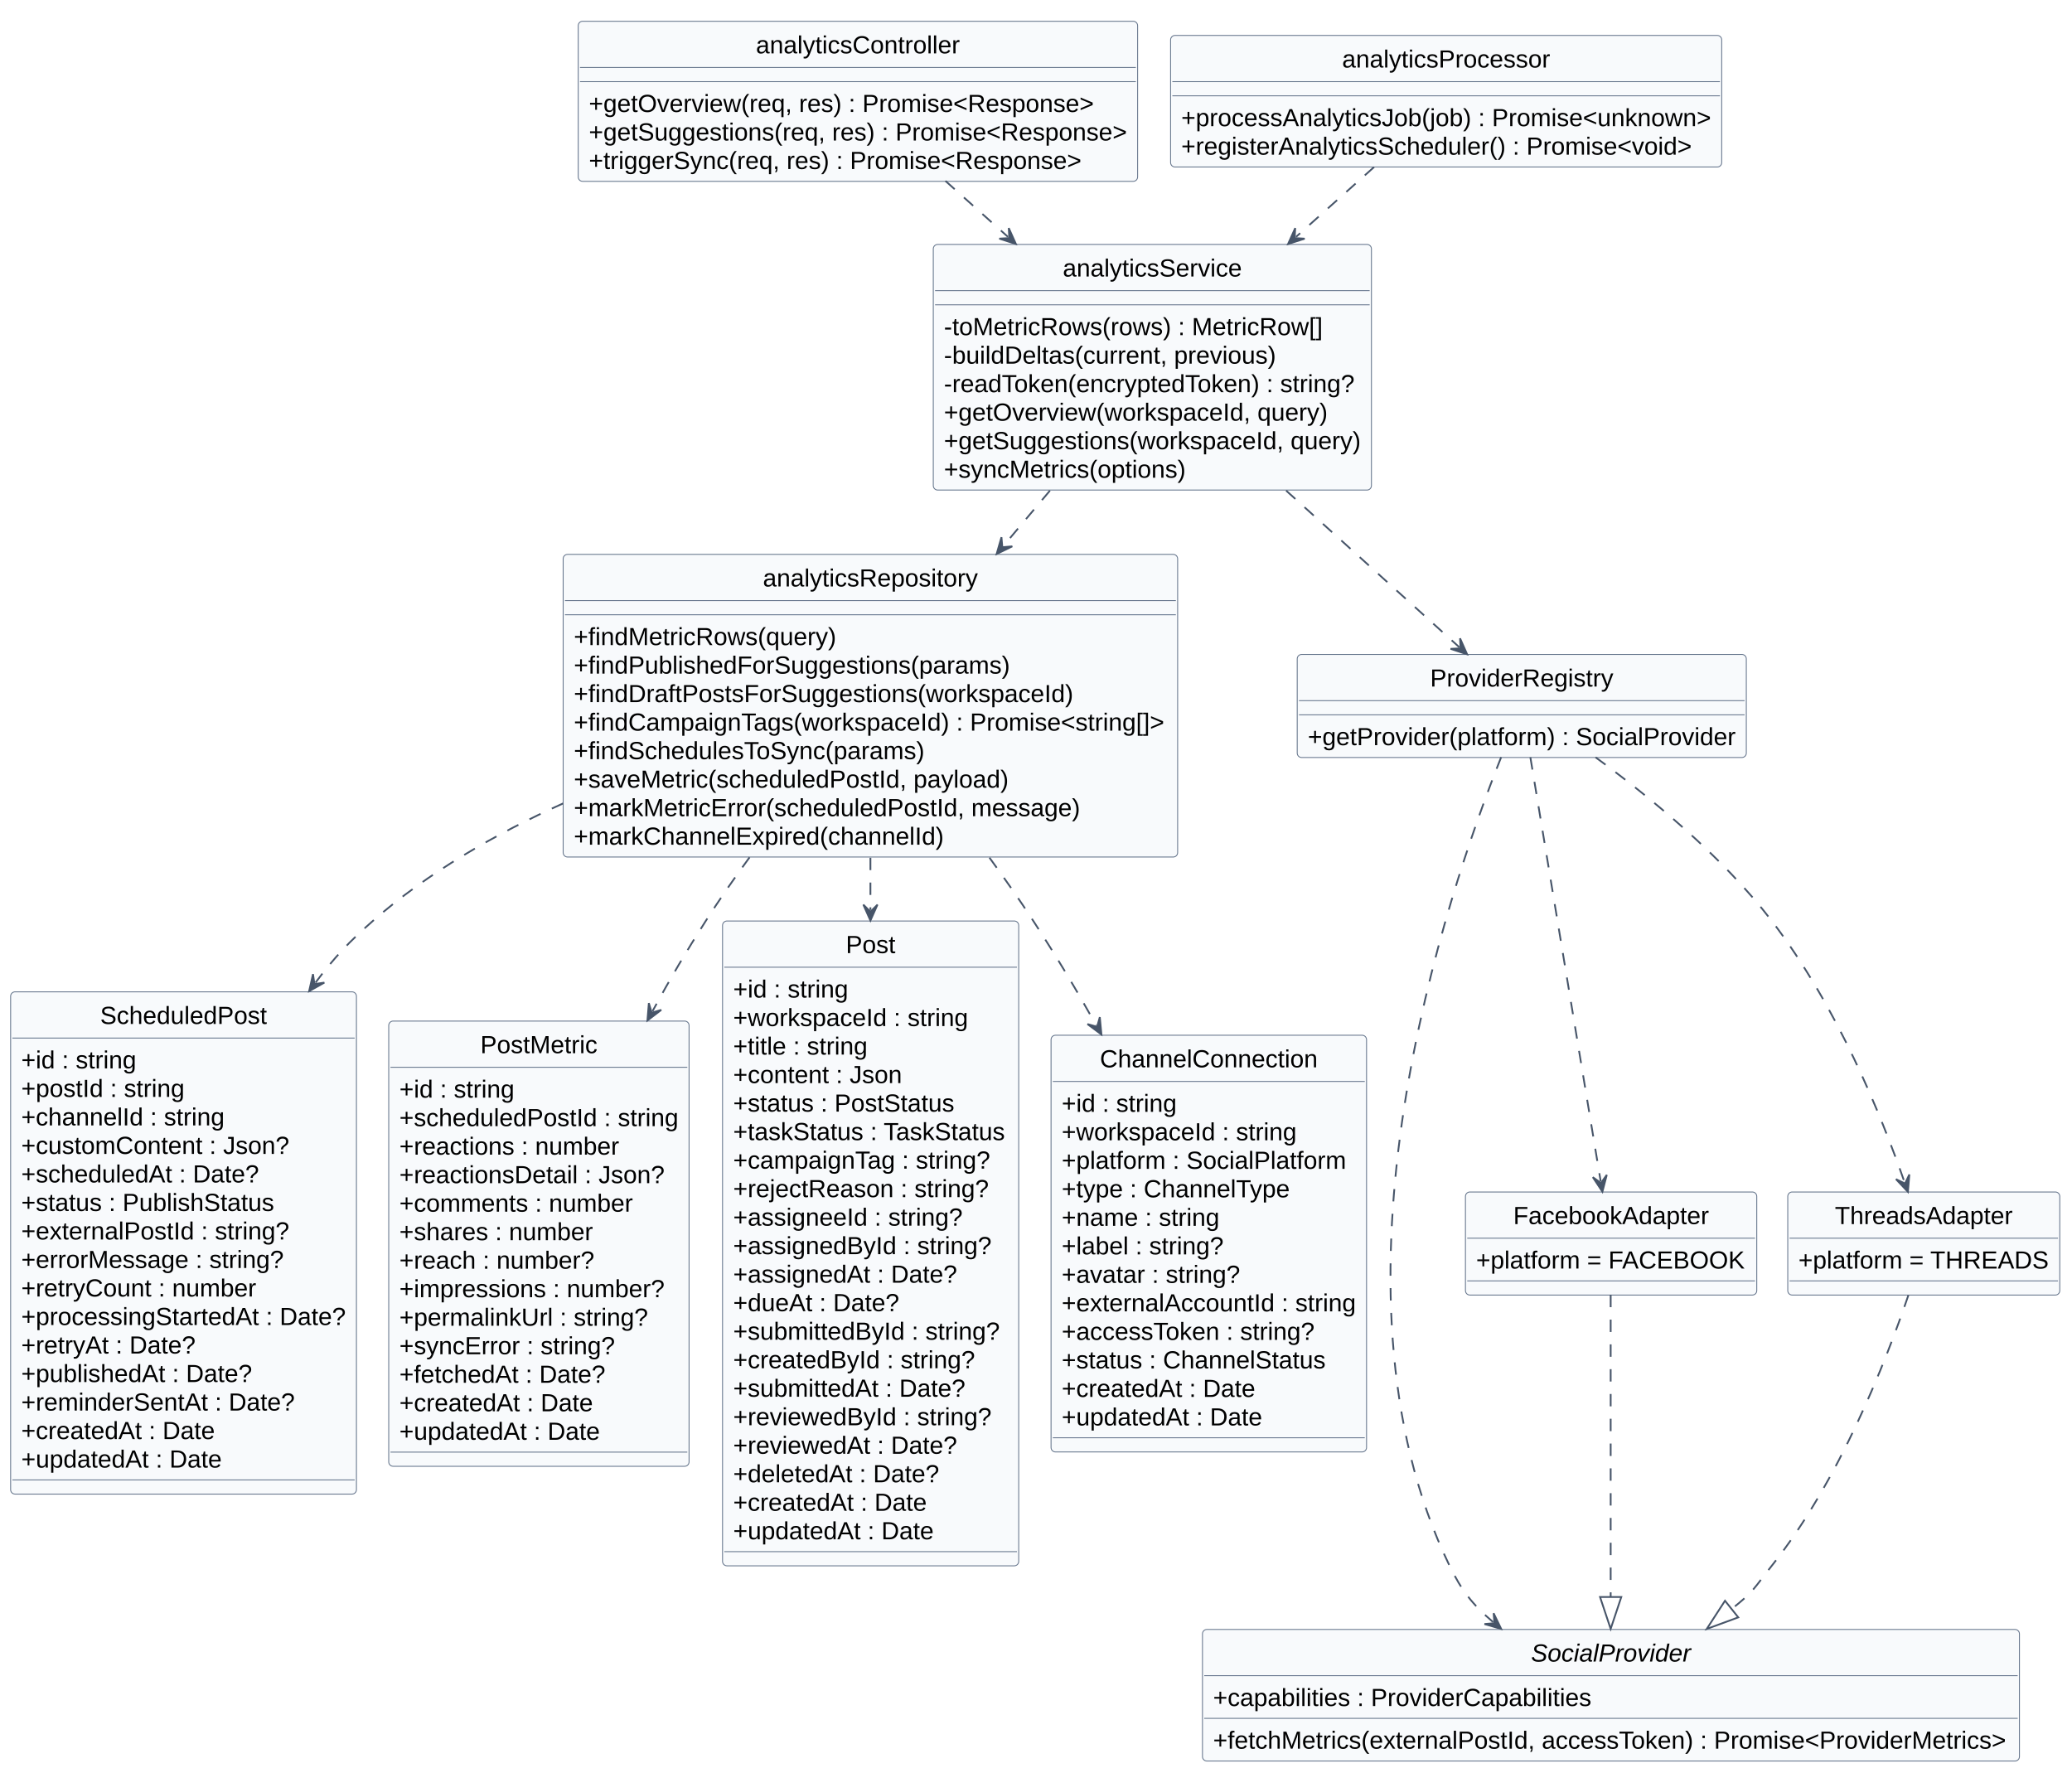
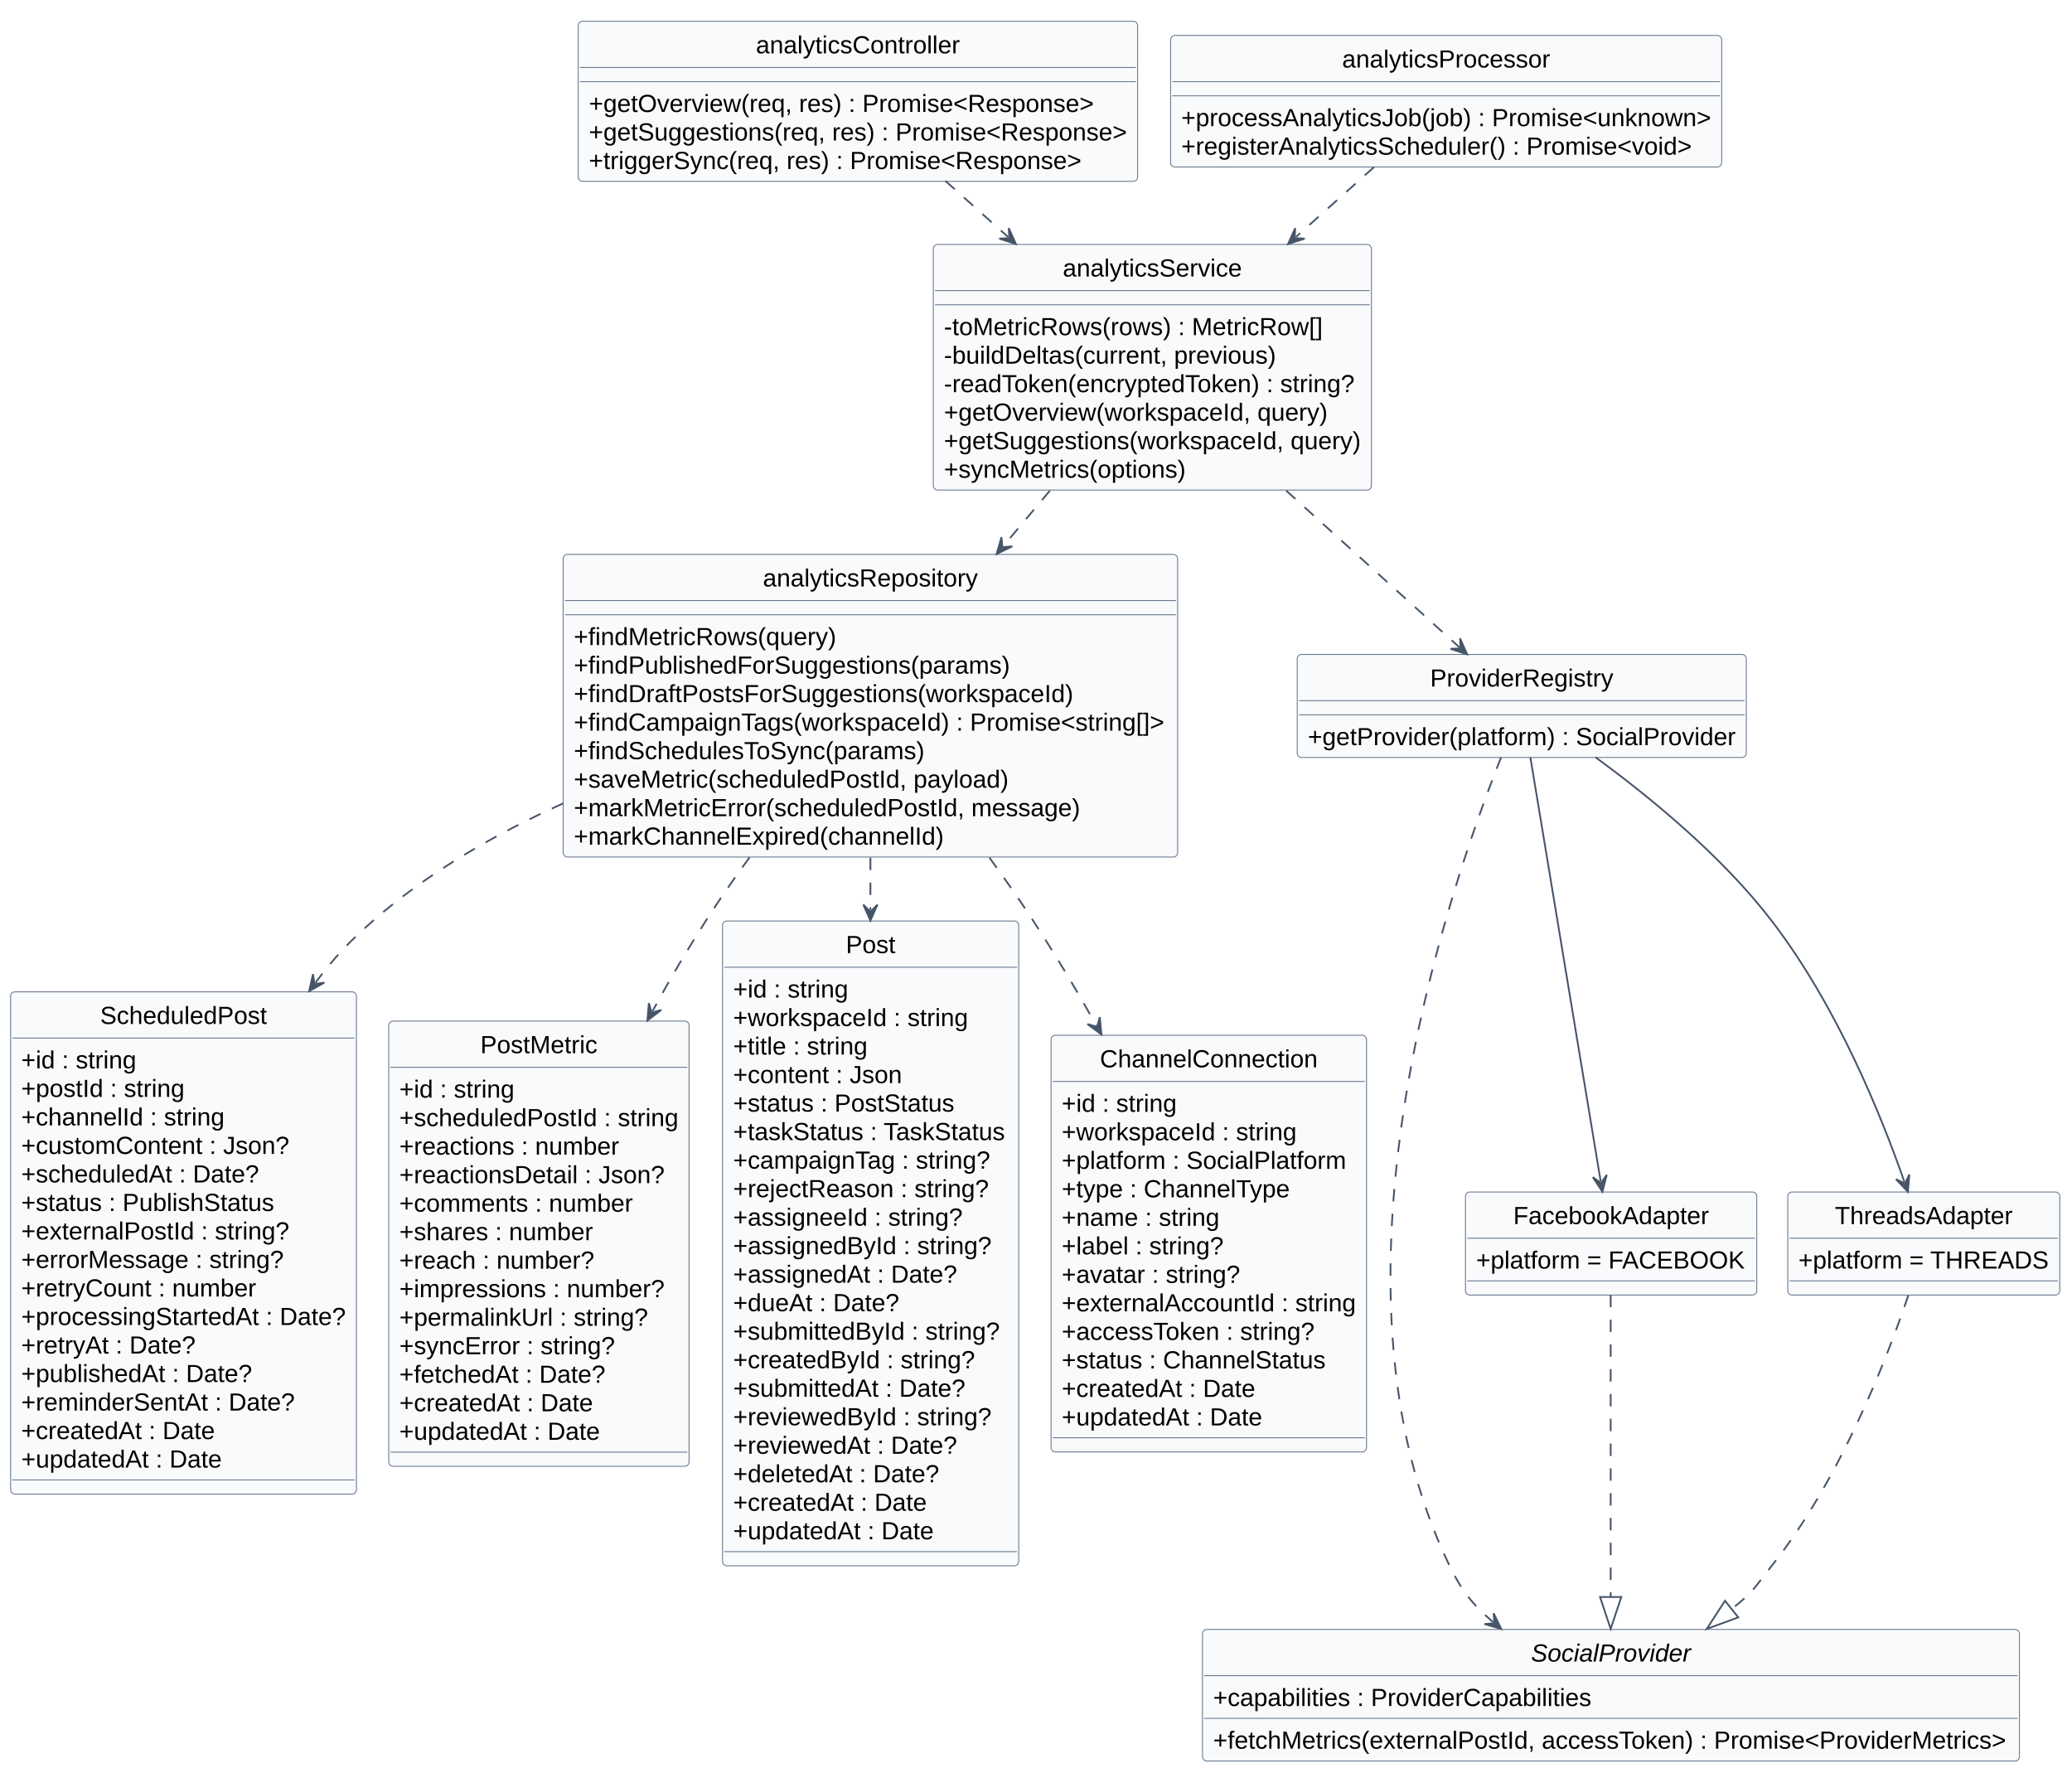
<svg xmlns="http://www.w3.org/2000/svg" contentStyleType="text/css" height="1001px" preserveAspectRatio="none" style="width:1170px;height:1001px;background:#FFFFFF;" version="1.1" viewBox="0 0 1170 1001" width="1170px" zoomAndPan="magnify">
  <defs />
  <g>
    <g id="elem_ScheduledPost">
      <rect codeLine="17" fill="#F8FAFC" height="283.578" id="ScheduledPost" rx="2.5" ry="2.5" style="stroke:#64748B;stroke-width:0.5;" width="195.272" x="6" y="560" />
      <text fill="#000000" font-family="Arial" font-size="14" lengthAdjust="spacing" textLength="94.179" x="56.546" y="578.132">ScheduledPost</text>
      <line style="stroke:#64748B;stroke-width:0.5;" x1="7" x2="200.272" y1="586.099" y2="586.099" />
      <text fill="#000000" font-family="Arial" font-size="14" lengthAdjust="spacing" textLength="64.976" x="12" y="603.231">+id : string</text>
      <text fill="#000000" font-family="Arial" font-size="14" lengthAdjust="spacing" textLength="92.217" x="12" y="619.329">+postId : string</text>
      <text fill="#000000" font-family="Arial" font-size="14" lengthAdjust="spacing" textLength="114.796" x="12" y="635.428">+channelId : string</text>
      <text fill="#000000" font-family="Arial" font-size="14" lengthAdjust="spacing" textLength="151.361" x="12" y="651.526">+customContent : Json?</text>
      <text fill="#000000" font-family="Arial" font-size="14" lengthAdjust="spacing" textLength="134.258" x="12" y="667.625">+scheduledAt : Date?</text>
      <text fill="#000000" font-family="Arial" font-size="14" lengthAdjust="spacing" textLength="142.803" x="12" y="683.724">+status : PublishStatus</text>
      <text fill="#000000" font-family="Arial" font-size="14" lengthAdjust="spacing" textLength="151.361" x="12" y="699.822">+externalPostId : string?</text>
      <text fill="#000000" font-family="Arial" font-size="14" lengthAdjust="spacing" textLength="148.231" x="12" y="715.921">+errorMessage : string?</text>
      <text fill="#000000" font-family="Arial" font-size="14" lengthAdjust="spacing" textLength="132.672" x="12" y="732.019">+retryCount : number</text>
      <text fill="#000000" font-family="Arial" font-size="14" lengthAdjust="spacing" textLength="183.272" x="12" y="748.118">+processingStartedAt : Date?</text>
      <text fill="#000000" font-family="Arial" font-size="14" lengthAdjust="spacing" textLength="98.431" x="12" y="764.217">+retryAt : Date?</text>
      <text fill="#000000" font-family="Arial" font-size="14" lengthAdjust="spacing" textLength="130.368" x="12" y="780.315">+publishedAt : Date?</text>
      <text fill="#000000" font-family="Arial" font-size="14" lengthAdjust="spacing" textLength="154.472" x="12" y="796.414">+reminderSentAt : Date?</text>
      <text fill="#000000" font-family="Arial" font-size="14" lengthAdjust="spacing" textLength="109.341" x="12" y="812.513">+createdAt : Date</text>
      <text fill="#000000" font-family="Arial" font-size="14" lengthAdjust="spacing" textLength="113.251" x="12" y="828.611">+updatedAt : Date</text>
      <line style="stroke:#64748B;stroke-width:0.5;" x1="7" x2="200.272" y1="835.578" y2="835.578" />
    </g>
    <g id="elem_PostMetric">
      <rect codeLine="35" fill="#F8FAFC" height="251.381" id="PostMetric" rx="2.5" ry="2.5" style="stroke:#64748B;stroke-width:0.5;" width="169.596" x="219.5" y="576.5" />
      <text fill="#000000" font-family="Arial" font-size="14" lengthAdjust="spacing" textLength="66.124" x="271.236" y="594.632">PostMetric</text>
      <line style="stroke:#64748B;stroke-width:0.5;" x1="220.5" x2="388.096" y1="602.599" y2="602.599" />
      <text fill="#000000" font-family="Arial" font-size="14" lengthAdjust="spacing" textLength="64.976" x="225.5" y="619.731">+id : string</text>
      <text fill="#000000" font-family="Arial" font-size="14" lengthAdjust="spacing" textLength="157.596" x="225.5" y="635.829">+scheduledPostId : string</text>
      <text fill="#000000" font-family="Arial" font-size="14" lengthAdjust="spacing" textLength="124.12" x="225.5" y="651.928">+reactions : number</text>
      <text fill="#000000" font-family="Arial" font-size="14" lengthAdjust="spacing" textLength="149.803" x="225.5" y="668.026">+reactionsDetail : Json?</text>
      <text fill="#000000" font-family="Arial" font-size="14" lengthAdjust="spacing" textLength="131.886" x="225.5" y="684.125">+comments : number</text>
      <text fill="#000000" font-family="Arial" font-size="14" lengthAdjust="spacing" textLength="109.334" x="225.5" y="700.224">+shares : number</text>
      <text fill="#000000" font-family="Arial" font-size="14" lengthAdjust="spacing" textLength="110.12" x="225.5" y="716.322">+reach : number?</text>
      <text fill="#000000" font-family="Arial" font-size="14" lengthAdjust="spacing" textLength="149.789" x="225.5" y="732.421">+impressions : number?</text>
      <text fill="#000000" font-family="Arial" font-size="14" lengthAdjust="spacing" textLength="140.438" x="225.5" y="748.519">+permalinkUrl : string?</text>
      <text fill="#000000" font-family="Arial" font-size="14" lengthAdjust="spacing" textLength="121.762" x="225.5" y="764.618">+syncError : string?</text>
      <text fill="#000000" font-family="Arial" font-size="14" lengthAdjust="spacing" textLength="116.355" x="225.5" y="780.717">+fetchedAt : Date?</text>
      <text fill="#000000" font-family="Arial" font-size="14" lengthAdjust="spacing" textLength="109.341" x="225.5" y="796.815">+createdAt : Date</text>
      <text fill="#000000" font-family="Arial" font-size="14" lengthAdjust="spacing" textLength="113.251" x="225.5" y="812.914">+updatedAt : Date</text>
      <line style="stroke:#64748B;stroke-width:0.5;" x1="220.5" x2="388.096" y1="819.881" y2="819.881" />
    </g>
    <g id="elem_Post">
      <rect codeLine="51" fill="#F8FAFC" height="364.071" id="Post" rx="2.5" ry="2.5" style="stroke:#64748B;stroke-width:0.5;" width="167.237" x="408" y="520" />
      <text fill="#000000" font-family="Arial" font-size="14" lengthAdjust="spacing" textLength="28.014" x="477.612" y="538.132">Post</text>
      <line style="stroke:#64748B;stroke-width:0.5;" x1="409" x2="574.237" y1="546.099" y2="546.099" />
      <text fill="#000000" font-family="Arial" font-size="14" lengthAdjust="spacing" textLength="64.976" x="414" y="563.231">+id : string</text>
      <text fill="#000000" font-family="Arial" font-size="14" lengthAdjust="spacing" textLength="132.672" x="414" y="579.329">+workspaceId : string</text>
      <text fill="#000000" font-family="Arial" font-size="14" lengthAdjust="spacing" textLength="75.865" x="414" y="595.428">+title : string</text>
      <text fill="#000000" font-family="Arial" font-size="14" lengthAdjust="spacing" textLength="95.341" x="414" y="611.526">+content : Json</text>
      <text fill="#000000" font-family="Arial" font-size="14" lengthAdjust="spacing" textLength="124.899" x="414" y="627.625">+status : PostStatus</text>
      <text fill="#000000" font-family="Arial" font-size="14" lengthAdjust="spacing" textLength="155.237" x="414" y="643.724">+taskStatus : TaskStatus</text>
      <text fill="#000000" font-family="Arial" font-size="14" lengthAdjust="spacing" textLength="146.692" x="414" y="659.822">+campaignTag : string?</text>
      <text fill="#000000" font-family="Arial" font-size="14" lengthAdjust="spacing" textLength="144.355" x="414" y="675.921">+rejectReason : string?</text>
      <text fill="#000000" font-family="Arial" font-size="14" lengthAdjust="spacing" textLength="129.582" x="414" y="692.019">+assigneeId : string?</text>
      <text fill="#000000" font-family="Arial" font-size="14" lengthAdjust="spacing" textLength="145.92" x="414" y="708.118">+assignedById : string?</text>
      <text fill="#000000" font-family="Arial" font-size="14" lengthAdjust="spacing" textLength="126.472" x="414" y="724.217">+assignedAt : Date?</text>
      <text fill="#000000" font-family="Arial" font-size="14" lengthAdjust="spacing" textLength="93.789" x="414" y="740.315">+dueAt : Date?</text>
      <text fill="#000000" font-family="Arial" font-size="14" lengthAdjust="spacing" textLength="150.575" x="414" y="756.414">+submittedById : string?</text>
      <text fill="#000000" font-family="Arial" font-size="14" lengthAdjust="spacing" textLength="136.575" x="414" y="772.513">+createdById : string?</text>
      <text fill="#000000" font-family="Arial" font-size="14" lengthAdjust="spacing" textLength="131.127" x="414" y="788.611">+submittedAt : Date?</text>
      <text fill="#000000" font-family="Arial" font-size="14" lengthAdjust="spacing" textLength="145.906" x="414" y="804.71">+reviewedById : string?</text>
      <text fill="#000000" font-family="Arial" font-size="14" lengthAdjust="spacing" textLength="126.458" x="414" y="820.809">+reviewedAt : Date?</text>
      <text fill="#000000" font-family="Arial" font-size="14" lengthAdjust="spacing" textLength="116.361" x="414" y="836.907">+deletedAt : Date?</text>
      <text fill="#000000" font-family="Arial" font-size="14" lengthAdjust="spacing" textLength="109.341" x="414" y="853.006">+createdAt : Date</text>
      <text fill="#000000" font-family="Arial" font-size="14" lengthAdjust="spacing" textLength="113.251" x="414" y="869.105">+updatedAt : Date</text>
      <line style="stroke:#64748B;stroke-width:0.5;" x1="409" x2="574.237" y1="876.071" y2="876.071" />
    </g>
    <g id="elem_ChannelConnection">
      <rect codeLine="74" fill="#F8FAFC" height="235.282" id="ChannelConnection" rx="2.5" ry="2.5" style="stroke:#64748B;stroke-width:0.5;" width="178.148" x="593.5" y="584.5" />
      <text fill="#000000" font-family="Arial" font-size="14" lengthAdjust="spacing" textLength="122.978" x="621.085" y="602.632">ChannelConnection</text>
      <line style="stroke:#64748B;stroke-width:0.5;" x1="594.5" x2="770.648" y1="610.599" y2="610.599" />
      <text fill="#000000" font-family="Arial" font-size="14" lengthAdjust="spacing" textLength="64.976" x="599.5" y="627.731">+id : string</text>
      <text fill="#000000" font-family="Arial" font-size="14" lengthAdjust="spacing" textLength="132.672" x="599.5" y="643.829">+workspaceId : string</text>
      <text fill="#000000" font-family="Arial" font-size="14" lengthAdjust="spacing" textLength="160.672" x="599.5" y="659.928">+platform : SocialPlatform</text>
      <text fill="#000000" font-family="Arial" font-size="14" lengthAdjust="spacing" textLength="129.582" x="599.5" y="676.026">+type : ChannelType</text>
      <text fill="#000000" font-family="Arial" font-size="14" lengthAdjust="spacing" textLength="89.1" x="599.5" y="692.125">+name : string</text>
      <text fill="#000000" font-family="Arial" font-size="14" lengthAdjust="spacing" textLength="91.444" x="599.5" y="708.224">+label : string?</text>
      <text fill="#000000" font-family="Arial" font-size="14" lengthAdjust="spacing" textLength="100.775" x="599.5" y="724.322">+avatar : string?</text>
      <text fill="#000000" font-family="Arial" font-size="14" lengthAdjust="spacing" textLength="166.148" x="599.5" y="740.421">+externalAccountId : string</text>
      <text fill="#000000" font-family="Arial" font-size="14" lengthAdjust="spacing" textLength="144.348" x="599.5" y="756.519">+accessToken : string?</text>
      <text fill="#000000" font-family="Arial" font-size="14" lengthAdjust="spacing" textLength="149.037" x="599.5" y="772.618">+status : ChannelStatus</text>
      <text fill="#000000" font-family="Arial" font-size="14" lengthAdjust="spacing" textLength="109.341" x="599.5" y="788.717">+createdAt : Date</text>
      <text fill="#000000" font-family="Arial" font-size="14" lengthAdjust="spacing" textLength="113.251" x="599.5" y="804.815">+updatedAt : Date</text>
      <line style="stroke:#64748B;stroke-width:0.5;" x1="594.5" x2="770.648" y1="811.782" y2="811.782" />
    </g>
    <g id="elem_analyticsController">
      <rect codeLine="89" fill="#F8FAFC" height="90.394" id="analyticsController" rx="2.5" ry="2.5" style="stroke:#64748B;stroke-width:0.5;" width="315.885" x="326.5" y="12" />
      <text fill="#000000" font-family="Arial" font-size="14" lengthAdjust="spacing" textLength="115.158" x="426.863" y="30.132">analyticsController</text>
      <line style="stroke:#64748B;stroke-width:0.5;" x1="327.5" x2="641.385" y1="38.099" y2="38.099" />
      <line style="stroke:#64748B;stroke-width:0.5;" x1="327.5" x2="641.385" y1="46.099" y2="46.099" />
      <text fill="#000000" font-family="Arial" font-size="14" lengthAdjust="spacing" textLength="285.175" x="332.5" y="63.23">+getOverview(req, res) : Promise&lt;Response&gt;</text>
      <text fill="#000000" font-family="Arial" font-size="14" lengthAdjust="spacing" textLength="303.885" x="332.5" y="79.329">+getSuggestions(req, res) : Promise&lt;Response&gt;</text>
      <text fill="#000000" font-family="Arial" font-size="14" lengthAdjust="spacing" textLength="278.175" x="332.5" y="95.428">+triggerSync(req, res) : Promise&lt;Response&gt;</text>
    </g>
    <g id="elem_analyticsService">
      <rect codeLine="95" fill="#F8FAFC" height="138.69" id="analyticsService" rx="2.5" ry="2.5" style="stroke:#64748B;stroke-width:0.5;" width="247.409" x="527" y="138" />
      <text fill="#000000" font-family="Arial" font-size="14" lengthAdjust="spacing" textLength="101.151" x="600.129" y="156.132">analyticsService</text>
      <line style="stroke:#64748B;stroke-width:0.5;" x1="528" x2="773.409" y1="164.099" y2="164.099" />
      <line style="stroke:#64748B;stroke-width:0.5;" x1="528" x2="773.409" y1="172.099" y2="172.099" />
      <text fill="#000000" font-family="Arial" font-size="14" lengthAdjust="spacing" textLength="213.903" x="533" y="189.231">-toMetricRows(rows) : MetricRow[]</text>
      <text fill="#000000" font-family="Arial" font-size="14" lengthAdjust="spacing" textLength="187.517" x="533" y="205.329">-buildDeltas(current, previous)</text>
      <text fill="#000000" font-family="Arial" font-size="14" lengthAdjust="spacing" textLength="234.999" x="533" y="221.428">-readToken(encryptedToken) : string?</text>
      <text fill="#000000" font-family="Arial" font-size="14" lengthAdjust="spacing" textLength="216.699" x="533" y="237.526">+getOverview(workspaceId, query)</text>
      <text fill="#000000" font-family="Arial" font-size="14" lengthAdjust="spacing" textLength="235.409" x="533" y="253.625">+getSuggestions(workspaceId, query)</text>
      <text fill="#000000" font-family="Arial" font-size="14" lengthAdjust="spacing" textLength="136.541" x="533" y="269.724">+syncMetrics(options)</text>
    </g>
    <g id="elem_analyticsRepository">
      <rect codeLine="104" fill="#F8FAFC" height="170.888" id="analyticsRepository" rx="2.5" ry="2.5" style="stroke:#64748B;stroke-width:0.5;" width="346.981" x="318" y="313" />
      <text fill="#000000" font-family="Arial" font-size="14" lengthAdjust="spacing" textLength="121.386" x="430.798" y="331.132">analyticsRepository</text>
      <line style="stroke:#64748B;stroke-width:0.5;" x1="319" x2="663.981" y1="339.099" y2="339.099" />
      <line style="stroke:#64748B;stroke-width:0.5;" x1="319" x2="663.981" y1="347.099" y2="347.099" />
      <text fill="#000000" font-family="Arial" font-size="14" lengthAdjust="spacing" textLength="148.21" x="324" y="364.231">+findMetricRows(query)</text>
      <text fill="#000000" font-family="Arial" font-size="14" lengthAdjust="spacing" textLength="246.299" x="324" y="380.329">+findPublishedForSuggestions(params)</text>
      <text fill="#000000" font-family="Arial" font-size="14" lengthAdjust="spacing" textLength="282.071" x="324" y="396.428">+findDraftPostsForSuggestions(workspaceId)</text>
      <text fill="#000000" font-family="Arial" font-size="14" lengthAdjust="spacing" textLength="334.981" x="324" y="412.526">+findCampaignTags(workspaceId) : Promise&lt;string[]&gt;</text>
      <text fill="#000000" font-family="Arial" font-size="14" lengthAdjust="spacing" textLength="199.596" x="324" y="428.625">+findSchedulesToSync(params)</text>
      <text fill="#000000" font-family="Arial" font-size="14" lengthAdjust="spacing" textLength="245.519" x="324" y="444.724">+saveMetric(scheduledPostId, payload)</text>
      <text fill="#000000" font-family="Arial" font-size="14" lengthAdjust="spacing" textLength="285.934" x="324" y="460.822">+markMetricError(scheduledPostId, message)</text>
      <text fill="#000000" font-family="Arial" font-size="14" lengthAdjust="spacing" textLength="208.947" x="324" y="476.921">+markChannelExpired(channelId)</text>
    </g>
    <g id="elem_analyticsProcessor">
      <rect codeLine="115" fill="#F8FAFC" height="74.296" id="analyticsProcessor" rx="2.5" ry="2.5" style="stroke:#64748B;stroke-width:0.5;" width="311.202" x="661" y="20" />
      <text fill="#000000" font-family="Arial" font-size="14" lengthAdjust="spacing" textLength="117.489" x="757.856" y="38.132">analyticsProcessor</text>
      <line style="stroke:#64748B;stroke-width:0.5;" x1="662" x2="971.202" y1="46.099" y2="46.099" />
      <line style="stroke:#64748B;stroke-width:0.5;" x1="662" x2="971.202" y1="54.099" y2="54.099" />
      <text fill="#000000" font-family="Arial" font-size="14" lengthAdjust="spacing" textLength="299.202" x="667" y="71.231">+processAnalyticsJob(job) : Promise&lt;unknown&gt;</text>
      <text fill="#000000" font-family="Arial" font-size="14" lengthAdjust="spacing" textLength="288.292" x="667" y="87.329">+registerAnalyticsScheduler() : Promise&lt;void&gt;</text>
    </g>
    <g id="elem_providerRegistry">
      <rect codeLine="120" fill="#F8FAFC" height="58.197" id="providerRegistry" rx="2.5" ry="2.5" style="stroke:#64748B;stroke-width:0.5;" width="253.596" x="732.5" y="369.5" />
      <text fill="#000000" font-family="Arial" font-size="14" lengthAdjust="spacing" textLength="103.476" x="807.56" y="387.632">ProviderRegistry</text>
      <line style="stroke:#64748B;stroke-width:0.5;" x1="733.5" x2="985.096" y1="395.599" y2="395.599" />
      <line style="stroke:#64748B;stroke-width:0.5;" x1="733.5" x2="985.096" y1="403.599" y2="403.599" />
      <text fill="#000000" font-family="Arial" font-size="14" lengthAdjust="spacing" textLength="241.596" x="738.5" y="420.731">+getProvider(platform) : SocialProvider</text>
    </g>
    <g id="elem_socialProvider">
      <rect codeLine="124" fill="#F8FAFC" height="74.296" id="socialProvider" rx="2.5" ry="2.5" style="stroke:#64748B;stroke-width:0.5;" width="461.326" x="679" y="920" />
      <text fill="#000000" font-family="Arial" font-size="14" font-style="italic" lengthAdjust="spacing" textLength="90.262" x="864.532" y="938.132">SocialProvider</text>
      <line style="stroke:#64748B;stroke-width:0.5;" x1="680" x2="1139.326" y1="946.099" y2="946.099" />
      <text fill="#000000" font-family="Arial" font-size="14" lengthAdjust="spacing" textLength="213.609" x="685" y="963.231">+capabilities : ProviderCapabilities</text>
      <line style="stroke:#64748B;stroke-width:0.5;" x1="680" x2="1139.326" y1="970.197" y2="970.197" />
      <text fill="#000000" font-family="Arial" font-size="14" lengthAdjust="spacing" textLength="449.326" x="685" y="987.329">+fetchMetrics(externalPostId, accessToken) : Promise&lt;ProviderMetrics&gt;</text>
    </g>
    <g id="elem_facebookAdapter">
      <rect codeLine="129" fill="#F8FAFC" height="58.197" id="facebookAdapter" rx="2.5" ry="2.5" style="stroke:#64748B;stroke-width:0.5;" width="164.496" x="827.5" y="673" />
      <text fill="#000000" font-family="Arial" font-size="14" lengthAdjust="spacing" textLength="110.517" x="854.49" y="691.132">FacebookAdapter</text>
      <line style="stroke:#64748B;stroke-width:0.5;" x1="828.5" x2="990.996" y1="699.099" y2="699.099" />
      <text fill="#000000" font-family="Arial" font-size="14" lengthAdjust="spacing" textLength="152.496" x="833.5" y="716.231">+platform = FACEBOOK</text>
      <line style="stroke:#64748B;stroke-width:0.5;" x1="828.5" x2="990.996" y1="723.197" y2="723.197" />
    </g>
    <g id="elem_threadsAdapter">
      <rect codeLine="133" fill="#F8FAFC" height="58.197" id="threadsAdapter" rx="2.5" ry="2.5" style="stroke:#64748B;stroke-width:0.5;" width="153.6" x="1009.5" y="673" />
      <text fill="#000000" font-family="Arial" font-size="14" lengthAdjust="spacing" textLength="100.393" x="1036.103" y="691.132">ThreadsAdapter</text>
      <line style="stroke:#64748B;stroke-width:0.5;" x1="1010.5" x2="1162.1" y1="699.099" y2="699.099" />
      <text fill="#000000" font-family="Arial" font-size="14" lengthAdjust="spacing" textLength="141.6" x="1015.5" y="716.231">+platform = THREADS</text>
      <line style="stroke:#64748B;stroke-width:0.5;" x1="1010.5" x2="1162.1" y1="723.197" y2="723.197" />
    </g>
    <polygon fill="#475569" points="573.655,137.756,569.614,128.774,569.928,134.422,564.28,134.737,573.655,137.756" style="stroke:#475569;stroke-width:1.0;" />
    <path d="M533.856,102.153 C546.376,113.353 555.653,121.652 569.183,133.756 " fill="none" style="stroke:#475569;stroke-width:1.0;stroke-dasharray:7.0,7.0;" />
    <polygon fill="#475569" points="562.766,312.788,571.62,308.476,565.985,308.962,565.499,303.326,562.766,312.788" style="stroke:#475569;stroke-width:1.0;" />
    <path d="M592.872,277.001 C583.096,288.621 576.705,296.219 566.628,308.197 " fill="none" style="stroke:#475569;stroke-width:1.0;stroke-dasharray:7.0,7.0;" />
    <polygon fill="#475569" points="828.444,369.416,824.452,360.413,824.736,366.062,819.086,366.346,828.444,369.416" style="stroke:#475569;stroke-width:1.0;" />
    <path d="M726.249,277.001 C761.529,308.904 797.1,341.071 823.994,365.392 " fill="none" style="stroke:#475569;stroke-width:1.0;stroke-dasharray:7.0,7.0;" />
    <polygon fill="#475569" points="847.691,919.71,843.407,910.841,843.875,916.479,838.237,916.947,847.691,919.71" style="stroke:#475569;stroke-width:1.0;" />
    <path d="M847.649,427.543 C816.884,504.886 742.013,725.951 818.5,884 C825.169,897.782 831.32,905.849 843.112,915.833 " fill="none" style="stroke:#475569;stroke-width:1.0;stroke-dasharray:7.0,7.0;" />
    <polygon fill="#475569" points="904.835,672.868,907.308,663.335,904.017,667.935,899.416,664.644,904.835,672.868" style="stroke:#475569;stroke-width:1.0;" />
-     <path d="M864.159,427.594 C873.687,485.045 894.32,609.465 903.853,666.949 " fill="none" style="stroke:#475569;stroke-width:1.0;stroke-dasharray:7.0,7.0;" />
+     <path d="M864.159,427.594 C873.687,485.045 894.32,609.465 903.853,666.949 " fill="none" style="stroke:#475569;stroke-width:1.0;" />
    <polygon fill="#475569" points="1077.35,672.943,1078.153,663.127,1075.698,668.223,1070.602,665.769,1077.35,672.943" style="stroke:#475569;stroke-width:1.0;" />
-     <path d="M900.979,427.606 C931.502,449.895 972.404,483.315 1000.5,520 C1037.625,568.473 1062.285,629.887 1075.368,667.279 " fill="none" style="stroke:#475569;stroke-width:1.0;stroke-dasharray:7.0,7.0;" />
+     <path d="M900.979,427.606 C931.502,449.895 972.404,483.315 1000.5,520 C1037.625,568.473 1062.285,629.887 1075.368,667.279 " fill="none" style="stroke:#475569;stroke-width:1.0;" />
    <polygon fill="none" points="909.5,919.688,915.5,901.688,903.5,901.688,909.5,919.688" style="stroke:#475569;stroke-width:1.0;" />
    <path d="M909.5,731.042 C909.5,777.101 909.5,850.733 909.5,901.688 " fill="none" style="stroke:#475569;stroke-width:1.0;stroke-dasharray:7.0,7.0;" />
    <polygon fill="none" points="963.735,919.718,981.547,913.18,974.062,903.801,963.735,919.718" style="stroke:#475569;stroke-width:1.0;" />
    <path d="M1077.62,731.268 C1064.838,768.896 1038.535,836.237 1000.5,884 C990.084,897.08 990.925,898.02 977.804,908.491 " fill="none" style="stroke:#475569;stroke-width:1.0;stroke-dasharray:7.0,7.0;" />
    <polygon fill="#475569" points="727.332,137.768,736.707,134.749,731.058,134.434,731.373,128.786,727.332,137.768" style="stroke:#475569;stroke-width:1.0;" />
    <path d="M775.892,94.327 C761.206,107.465 748.572,118.767 731.804,133.768 " fill="none" style="stroke:#475569;stroke-width:1.0;stroke-dasharray:7.0,7.0;" />
    <polygon fill="#475569" points="174.56,559.611,183.15,554.793,177.551,555.605,176.739,550.007,174.56,559.611" style="stroke:#475569;stroke-width:1.0;" />
    <path d="M317.969,453.615 C279.835,470.805 241.6,492.668 210.5,520 C197.339,531.567 188.941,540.352 178.15,554.804 " fill="none" style="stroke:#475569;stroke-width:1.0;stroke-dasharray:7.0,7.0;" />
    <polygon fill="#475569" points="365.59,576.176,373.409,570.188,367.983,571.786,366.385,566.359,365.59,576.176" style="stroke:#475569;stroke-width:1.0;" />
    <path d="M423.267,484.042 C414.597,495.884 406.107,508.083 398.5,520 C387.164,537.758 378.891,551.771 368.461,570.908 " fill="none" style="stroke:#475569;stroke-width:1.0;stroke-dasharray:7.0,7.0;" />
    <polygon fill="#475569" points="491.5,519.766,495.5,510.766,491.5,514.766,487.5,510.766,491.5,519.766" style="stroke:#475569;stroke-width:1.0;" />
    <path d="M491.5,484.287 C491.5,495.608 491.5,501.548 491.5,513.766 " fill="none" style="stroke:#475569;stroke-width:1.0;stroke-dasharray:7.0,7.0;" />
    <polygon fill="#475569" points="621.947,584.088,621.026,574.282,619.498,579.729,614.052,578.2,621.947,584.088" style="stroke:#475569;stroke-width:1.0;" />
    <path d="M558.722,484.248 C567.343,496.058 575.827,508.193 583.5,520 C596.674,540.272 606.845,557.206 619.008,578.857 " fill="none" style="stroke:#475569;stroke-width:1.0;stroke-dasharray:7.0,7.0;" />
  </g>
</svg>
